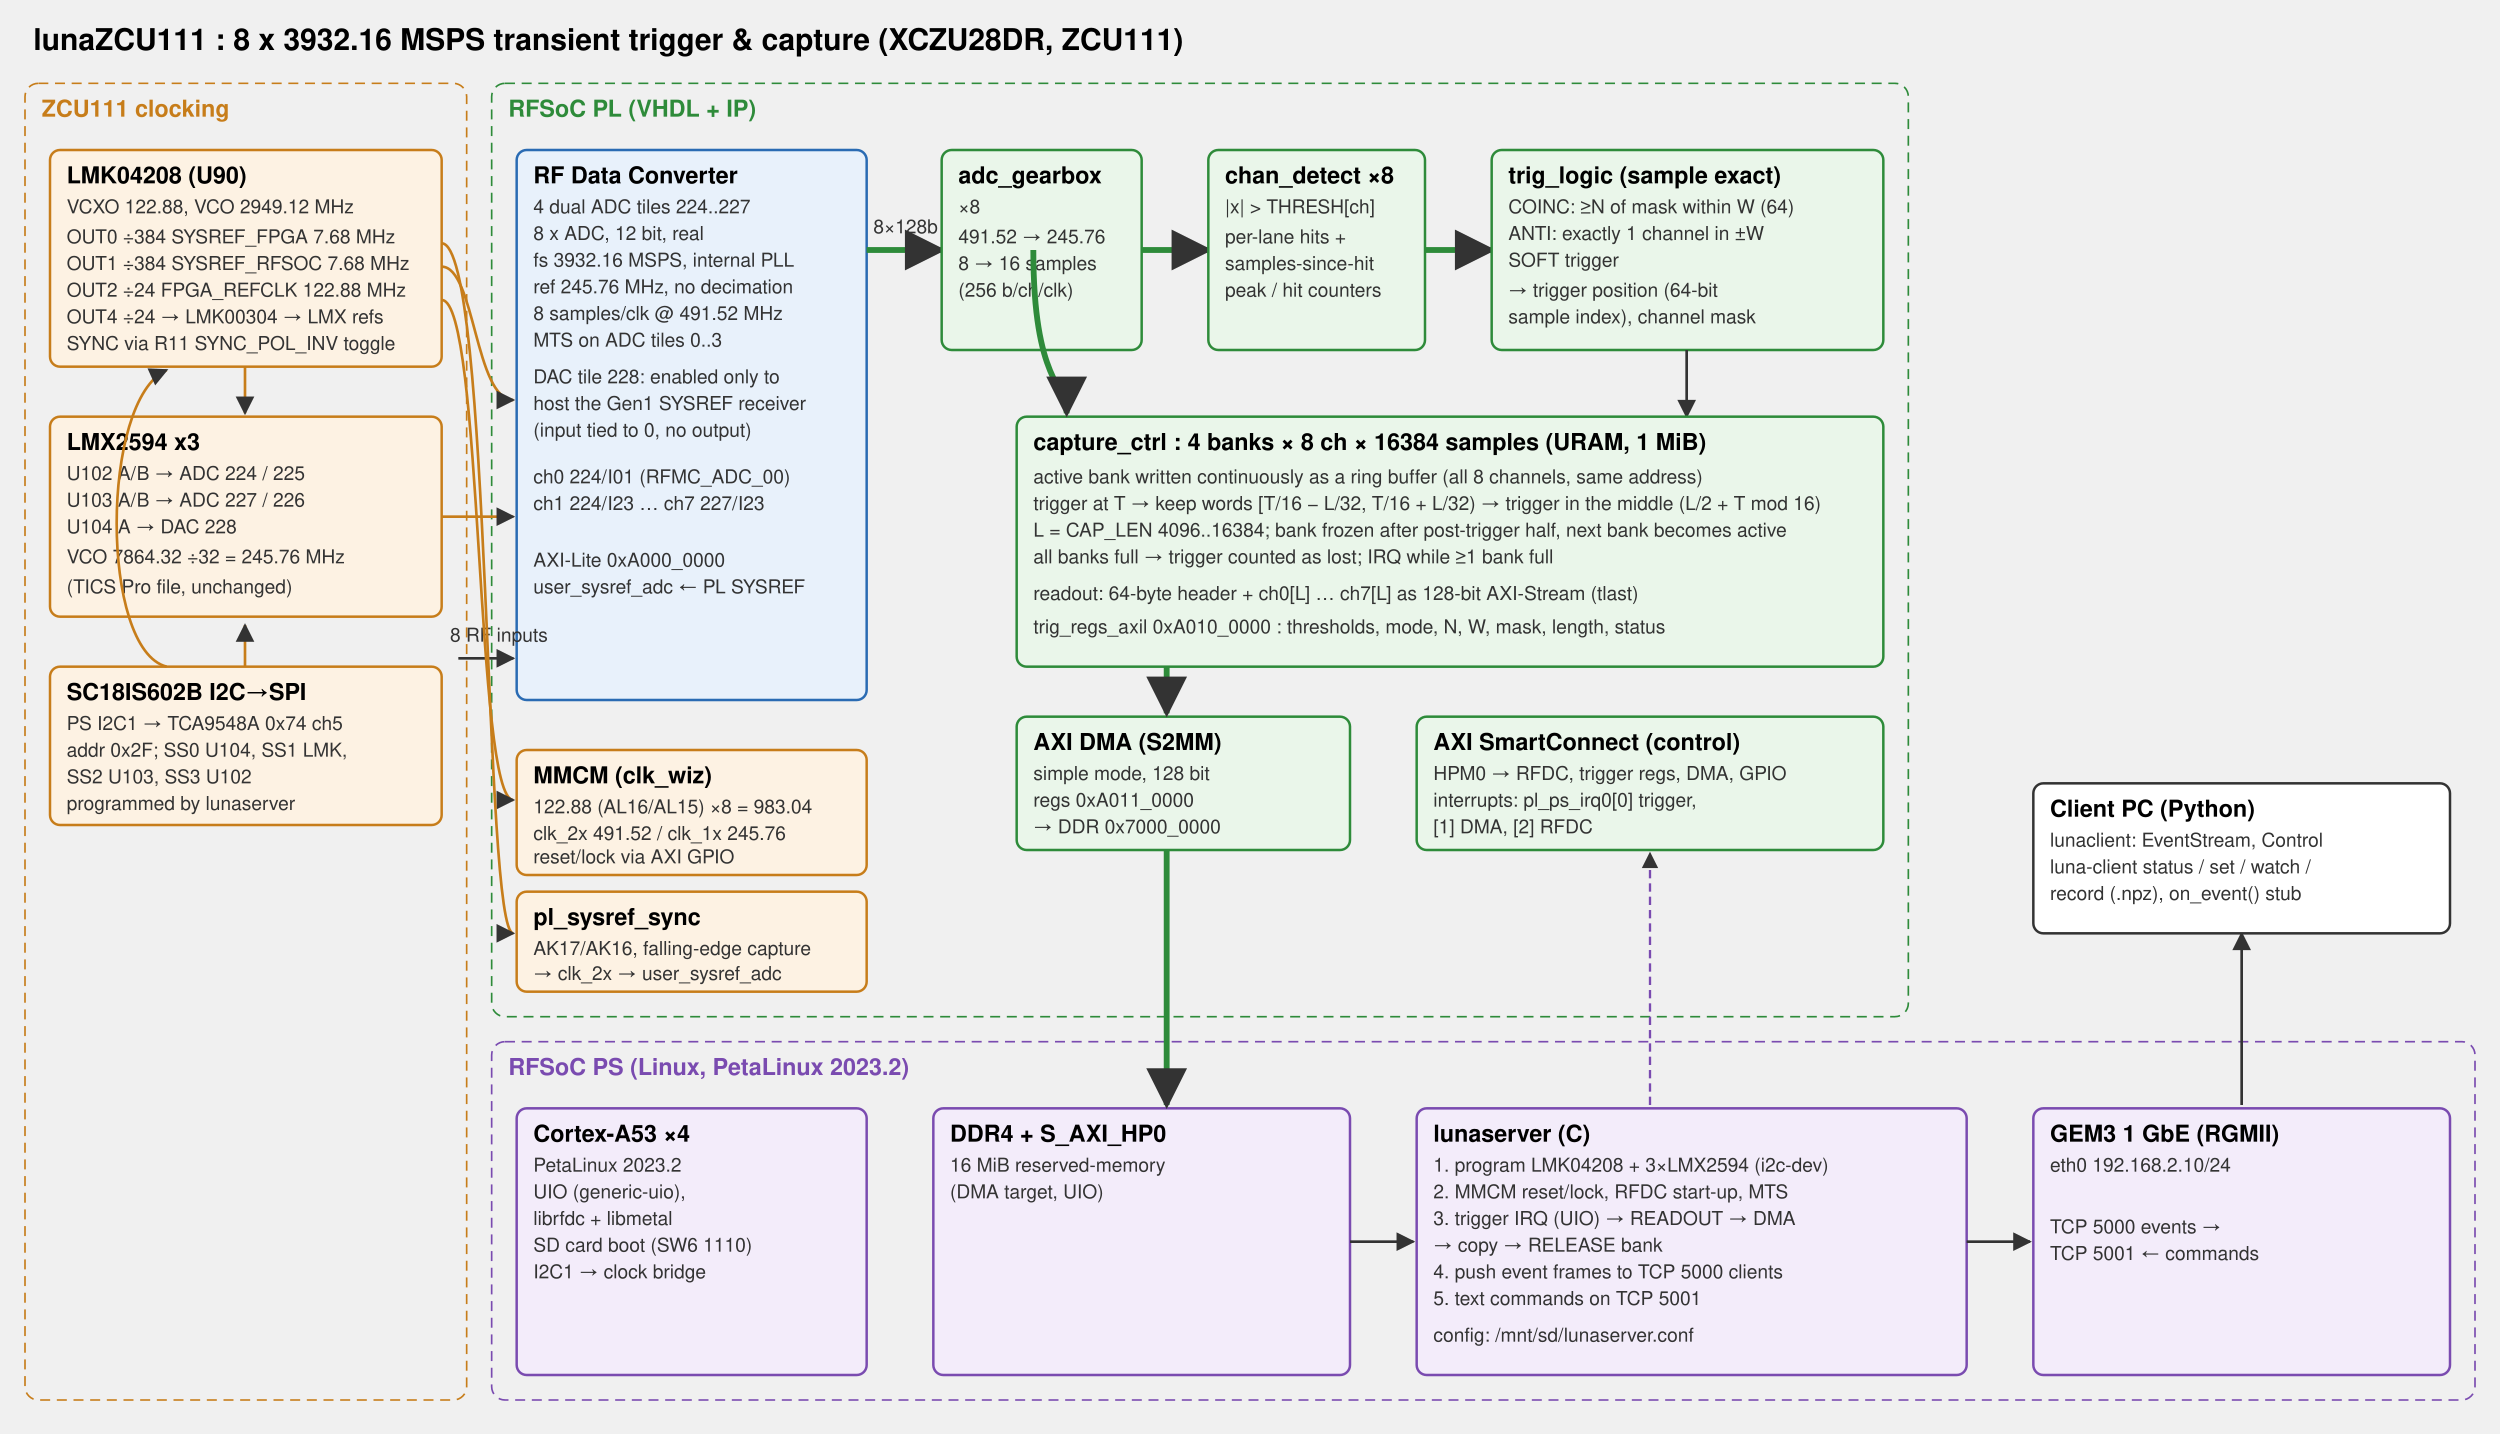
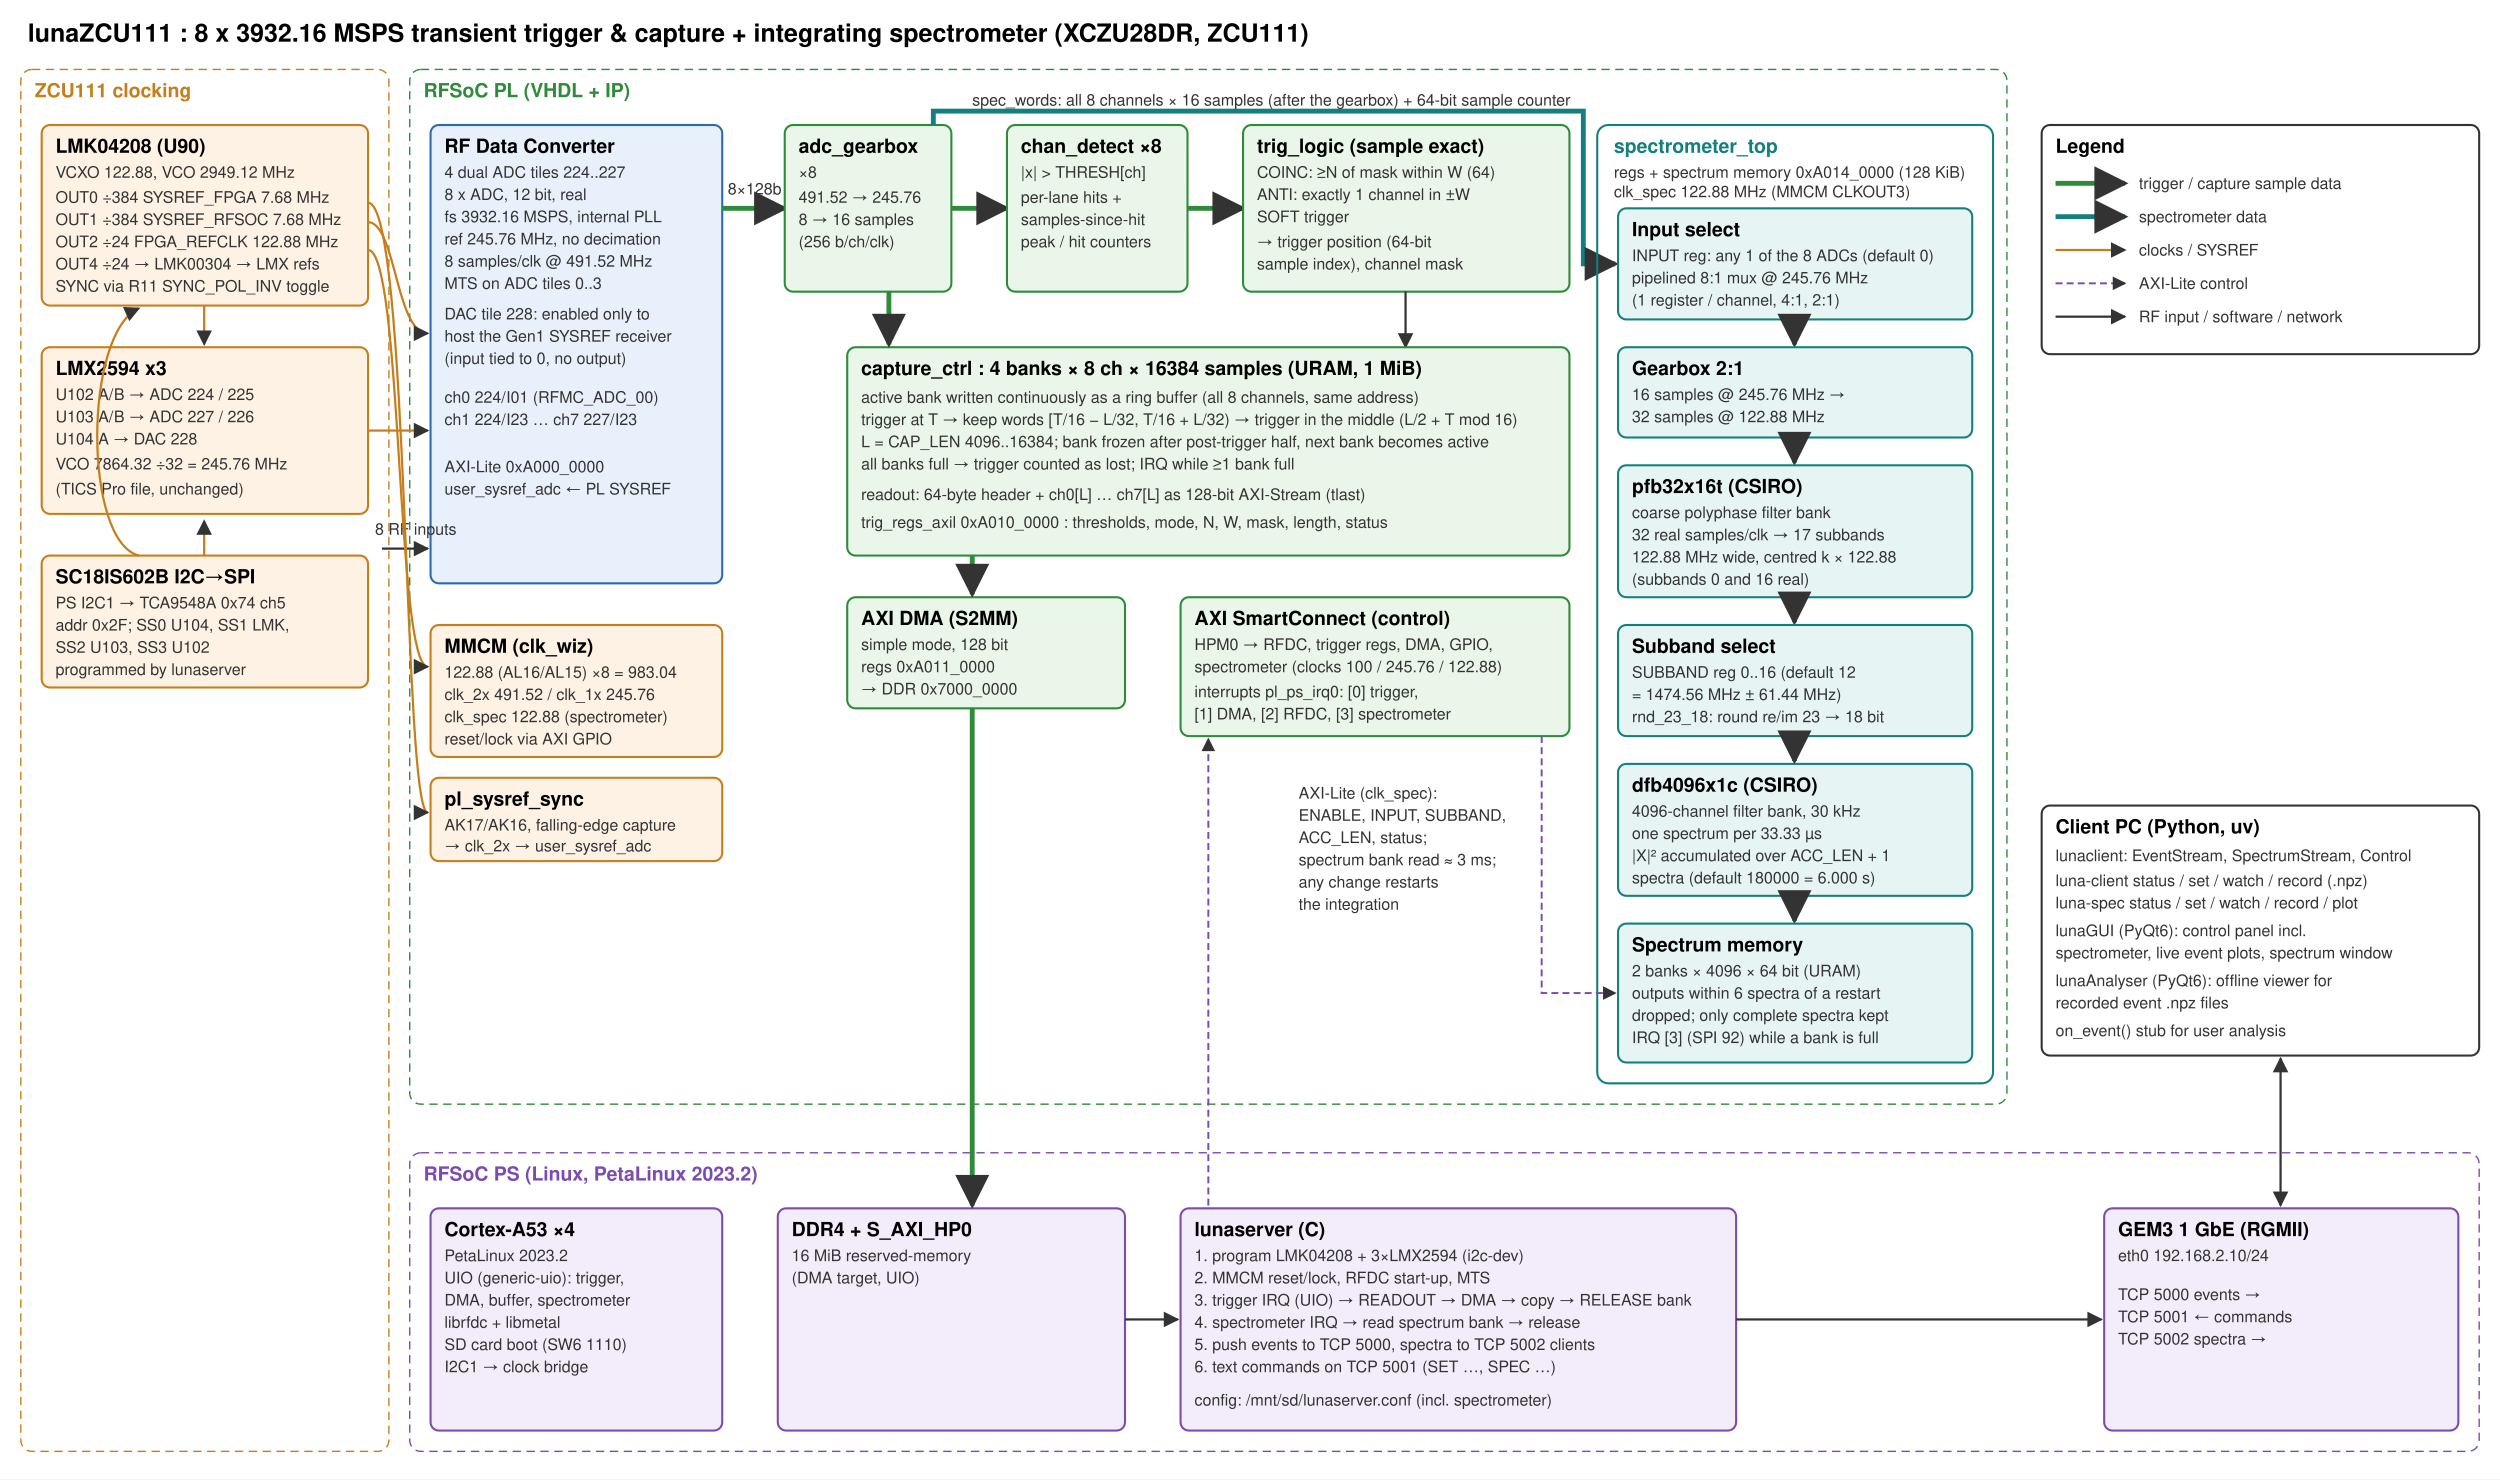
- <svg xmlns="http://www.w3.org/2000/svg" width="1500" height="860" viewBox="0 0 1500 860" font-family="Helvetica, Arial, sans-serif" font-size="13">
+ <svg xmlns="http://www.w3.org/2000/svg" width="1800" height="1065" viewBox="0 0 1800 1065" font-family="Helvetica, Arial, sans-serif" font-size="13">
  <defs>
    <marker id="a" viewBox="0 0 10 10" refX="9" refY="5" markerWidth="7" markerHeight="7" orient="auto-start-reverse">
      <path d="M0,0 L10,5 L0,10 z" fill="#333" />
    </marker>
    <style>
      .box{fill:#fff;stroke:#333;stroke-width:1.5}
      .clk{fill:#fdf2e3;stroke:#c77d1a;stroke-width:1.5}
      .rf{fill:#e8f1fb;stroke:#2a6bb3;stroke-width:1.5}
      .pl{fill:#eaf6ea;stroke:#2e8b3a;stroke-width:1.5}
+       .sp{fill:#e6f4f4;stroke:#13807f;stroke-width:1.5}
      .ps{fill:#f3ecfa;stroke:#7a4bb0;stroke-width:1.5}
      .ln{stroke:#333;stroke-width:1.6;fill:none;marker-end:url(#a)}
      .bus{stroke:#2e8b3a;stroke-width:3.5;fill:none;marker-end:url(#a)}
+       .sbus{stroke:#13807f;stroke-width:3.5;fill:none;marker-end:url(#a)}
      .ctl{stroke:#7a4bb0;stroke-width:1.4;fill:none;stroke-dasharray:5 3;marker-end:url(#a)}
      .ck{stroke:#c77d1a;stroke-width:1.6;fill:none;marker-end:url(#a)}
      .t{font-weight:bold;font-size:14px}
      .s{font-size:11.5px;fill:#333}
      .h{font-weight:bold;font-size:18px}
    </style>
  </defs>
-   <text x="20" y="30" class="h">lunaZCU111 : 8 x 3932.16 MSPS transient trigger &amp; capture (XCZU28DR, ZCU111)</text>
-   <rect x="15" y="50" width="265" height="790" rx="8" fill="none" stroke="#c77d1a" stroke-dasharray="6 4" />
+   <rect x="0" y="0" width="1800" height="1065" fill="#ffffff" />
+   <text x="20" y="30" class="h">lunaZCU111 : 8 x 3932.16 MSPS transient trigger &amp; capture + integrating spectrometer (XCZU28DR, ZCU111)</text>
+   <rect x="15" y="50" width="265" height="995" rx="8" fill="none" stroke="#c77d1a" stroke-dasharray="6 4" />
  <text x="25" y="70" class="t" fill="#c77d1a">ZCU111 clocking</text>
-   <rect x="295" y="50" width="850" height="560" rx="8" fill="none" stroke="#2e8b3a" stroke-dasharray="6 4" />
+   <rect x="295" y="50" width="1150" height="745" rx="8" fill="none" stroke="#2e8b3a" stroke-dasharray="6 4" />
  <text x="305" y="70" class="t" fill="#2e8b3a">RFSoC PL (VHDL + IP)</text>
-   <rect x="295" y="625" width="1190" height="215" rx="8" fill="none" stroke="#7a4bb0" stroke-dasharray="6 4" />
-   <text x="305" y="645" class="t" fill="#7a4bb0">RFSoC PS (Linux, PetaLinux 2023.2)</text>
+   <rect x="295" y="830" width="1490" height="215" rx="8" fill="none" stroke="#7a4bb0" stroke-dasharray="6 4" />
+   <text x="305" y="850" class="t" fill="#7a4bb0">RFSoC PS (Linux, PetaLinux 2023.2)</text>
  <rect x="30" y="90" width="235" height="130" class="clk" rx="6" />
  <text x="40" y="110" class="t">LMK04208 (U90)</text>
  <text x="40" y="128" class="s">VCXO 122.88, VCO 2949.12 MHz</text>
  <text x="40" y="146" class="s">OUT0 ÷384  SYSREF_FPGA 7.68 MHz</text>
  <text x="40" y="162" class="s">OUT1 ÷384  SYSREF_RFSOC 7.68 MHz</text>
  <text x="40" y="178" class="s">OUT2 ÷24   FPGA_REFCLK 122.88 MHz</text>
  <text x="40" y="194" class="s">OUT4 ÷24   → LMK00304 → LMX refs</text>
  <text x="40" y="210" class="s">SYNC via R11 SYNC_POL_INV toggle</text>
  <rect x="30" y="250" width="235" height="120" class="clk" rx="6" />
  <text x="40" y="270" class="t">LMX2594 x3</text>
  <text x="40" y="288" class="s">U102 A/B → ADC 224 / 225</text>
  <text x="40" y="304" class="s">U103 A/B → ADC 227 / 226</text>
  <text x="40" y="320" class="s">U104 A   → DAC 228</text>
  <text x="40" y="338" class="s">VCO 7864.32 ÷32 = 245.76 MHz</text>
  <text x="40" y="356" class="s">(TICS Pro file, unchanged)</text>
  <rect x="30" y="400" width="235" height="95" class="clk" rx="6" />
  <text x="40" y="420" class="t">SC18IS602B I2C→SPI</text>
  <text x="40" y="438" class="s">PS I2C1 → TCA9548A 0x74 ch5</text>
  <text x="40" y="454" class="s">addr 0x2F; SS0 U104, SS1 LMK,</text>
  <text x="40" y="470" class="s">SS2 U103, SS3 U102</text>
  <text x="40" y="486" class="s">programmed by lunaserver</text>
  <path d="M147,400 L147,375" class="ck" />
  <path d="M100,400 C60,390 60,240 100,222" class="ck" />
  <path d="M147,220 L147,248" class="ck" />
  <rect x="310" y="90" width="210" height="330" class="rf" rx="6" />
  <text x="320" y="110" class="t">RF Data Converter</text>
  <text x="320" y="128" class="s">4 dual ADC tiles 224..227</text>
  <text x="320" y="144" class="s">8 x ADC, 12 bit, real</text>
  <text x="320" y="160" class="s">fs 3932.16 MSPS, internal PLL</text>
  <text x="320" y="176" class="s">ref 245.76 MHz, no decimation</text>
  <text x="320" y="192" class="s">8 samples/clk @ 491.52 MHz</text>
  <text x="320" y="208" class="s">MTS on ADC tiles 0..3</text>
  <text x="320" y="230" class="s">DAC tile 228: enabled only to</text>
  <text x="320" y="246" class="s">host the Gen1 SYSREF receiver</text>
  <text x="320" y="262" class="s">(input tied to 0, no output)</text>
  <text x="320" y="290" class="s">ch0 224/I01 (RFMC_ADC_00)</text>
  <text x="320" y="306" class="s">ch1 224/I23 … ch7 227/I23</text>
  <text x="320" y="340" class="s">AXI-Lite 0xA000_0000</text>
  <text x="320" y="356" class="s">user_sysref_adc ← PL SYSREF</text>
  <path d="M265,310 L308,310" class="ck" />
  <path d="M265,160 C285,160 285,240 308,240" class="ck" />
  <text x="270" y="385" class="s" fill="#c77d1a">8 RF inputs</text>
  <path d="M275,395 L308,395" class="ln" />
-   <rect x="310" y="450" width="210" height="75" class="clk" rx="6" />
+   <rect x="310" y="450" width="210" height="95" class="clk" rx="6" />
  <text x="320" y="470" class="t">MMCM (clk_wiz)</text>
  <text x="320" y="488" class="s">122.88 (AL16/AL15) ×8 = 983.04</text>
  <text x="320" y="504" class="s">clk_2x 491.52 / clk_1x 245.76</text>
-   <text x="320" y="518" class="s">reset/lock via AXI GPIO</text>
-   <rect x="310" y="535" width="210" height="60" class="clk" rx="6" />
-   <text x="320" y="555" class="t">pl_sysref_sync</text>
-   <text x="320" y="573" class="s">AK17/AK16, falling-edge capture</text>
-   <text x="320" y="588" class="s">→ clk_2x → user_sysref_adc</text>
+   <text x="320" y="520" class="s">clk_spec 122.88 (spectrometer)</text>
+   <text x="320" y="536" class="s">reset/lock via AXI GPIO</text>
+   <rect x="310" y="560" width="210" height="60" class="clk" rx="6" />
+   <text x="320" y="580" class="t">pl_sysref_sync</text>
+   <text x="320" y="598" class="s">AK17/AK16, falling-edge capture</text>
+   <text x="320" y="613" class="s">→ clk_2x → user_sysref_adc</text>
  <path d="M265,180 C290,180 285,480 308,480" class="ck" />
-   <path d="M265,146 C295,146 290,560 308,560" class="ck" />
+   <path d="M265,146 C295,146 290,585 308,585" class="ck" />
  <path d="M520,150 L565,150" class="bus" />
  <text x="524" y="140" class="s">8×128b</text>
  <rect x="565" y="90" width="120" height="120" class="pl" rx="6" />
  <text x="575" y="110" class="t">adc_gearbox</text>
  <text x="575" y="128" class="s">×8</text>
  <text x="575" y="146" class="s">491.52 → 245.76</text>
  <text x="575" y="162" class="s">8 → 16 samples</text>
  <text x="575" y="178" class="s">(256 b/ch/clk)</text>
  <path d="M685,150 L725,150" class="bus" />
  <rect x="725" y="90" width="130" height="120" class="pl" rx="6" />
  <text x="735" y="110" class="t">chan_detect ×8</text>
  <text x="735" y="128" class="s">|x| &gt; THRESH[ch]</text>
  <text x="735" y="146" class="s">per-lane hits +</text>
  <text x="735" y="162" class="s">samples-since-hit</text>
  <text x="735" y="178" class="s">peak / hit counters</text>
  <path d="M855,150 L895,150" class="bus" />
  <rect x="895" y="90" width="235" height="120" class="pl" rx="6" />
  <text x="905" y="110" class="t">trig_logic (sample exact)</text>
  <text x="905" y="128" class="s">COINC: ≥N of mask within W (64)</text>
  <text x="905" y="144" class="s">ANTI: exactly 1 channel in ±W</text>
  <text x="905" y="160" class="s">SOFT trigger</text>
  <text x="905" y="178" class="s">→ trigger position (64-bit</text>
  <text x="905" y="194" class="s">sample index), channel mask</text>
  <path d="M1012,210 L1012,250" class="ln" />
  <rect x="610" y="250" width="520" height="150" class="pl" rx="6" />
  <text x="620" y="270" class="t">capture_ctrl : 4 banks × 8 ch × 16384 samples (URAM, 1 MiB)</text>
  <text x="620" y="290" class="s">active bank written continuously as a ring buffer (all 8 channels, same address)</text>
  <text x="620" y="306" class="s">trigger at T → keep words [T/16 − L/32, T/16 + L/32) → trigger in the middle (L/2 + T mod 16)</text>
  <text x="620" y="322" class="s">L = CAP_LEN 4096..16384; bank frozen after post-trigger half, next bank becomes active</text>
  <text x="620" y="338" class="s">all banks full → trigger counted as lost; IRQ while ≥1 bank full</text>
  <text x="620" y="360" class="s">readout: 64-byte header + ch0[L] … ch7[L] as 128-bit AXI-Stream (tlast)</text>
  <text x="620" y="380" class="s">trig_regs_axil 0xA010_0000 : thresholds, mode, N, W, mask, length, status</text>
-   <path d="M620,150 C620,230 640,230 640,248" class="bus" />
+   <path d="M640,210 L640,248" class="bus" />
  <rect x="610" y="430" width="200" height="80" class="pl" rx="6" />
  <text x="620" y="450" class="t">AXI DMA (S2MM)</text>
  <text x="620" y="468" class="s">simple mode, 128 bit</text>
  <text x="620" y="484" class="s">regs 0xA011_0000</text>
  <text x="620" y="500" class="s">→ DDR 0x7000_0000</text>
  <path d="M700,400 L700,428" class="bus" />
-   <rect x="850" y="430" width="280" height="80" class="pl" rx="6" />
+   <rect x="850" y="430" width="280" height="100" class="pl" rx="6" />
  <text x="860" y="450" class="t">AXI SmartConnect (control)</text>
-   <text x="860" y="468" class="s">HPM0 → RFDC, trigger regs, DMA, GPIO</text>
-   <text x="860" y="484" class="s">interrupts: pl_ps_irq0[0] trigger,</text>
-   <text x="860" y="500" class="s">[1] DMA, [2] RFDC</text>
-   <rect x="560" y="665" width="250" height="160" class="ps" rx="6" />
-   <text x="570" y="685" class="t">DDR4 + S_AXI_HP0</text>
-   <text x="570" y="703" class="s">16 MiB reserved-memory</text>
-   <text x="570" y="719" class="s">(DMA target, UIO)</text>
-   <path d="M700,510 L700,663" class="bus" />
-   <rect x="850" y="665" width="330" height="160" class="ps" rx="6" />
-   <text x="860" y="685" class="t">lunaserver (C)</text>
-   <text x="860" y="703" class="s">1. program LMK04208 + 3×LMX2594 (i2c-dev)</text>
-   <text x="860" y="719" class="s">2. MMCM reset/lock, RFDC start-up, MTS</text>
-   <text x="860" y="735" class="s">3. trigger IRQ (UIO) → READOUT → DMA</text>
-   <text x="860" y="751" class="s">    → copy → RELEASE bank</text>
-   <text x="860" y="767" class="s">4. push event frames to TCP 5000 clients</text>
-   <text x="860" y="783" class="s">5. text commands on TCP 5001</text>
-   <text x="860" y="805" class="s">config: /mnt/sd/lunaserver.conf</text>
-   <path d="M990,663 L990,512" class="ctl" />
-   <path d="M810,745 L848,745" class="ln" />
-   <rect x="310" y="665" width="210" height="160" class="ps" rx="6" />
-   <text x="320" y="685" class="t">Cortex-A53 ×4</text>
-   <text x="320" y="703" class="s">PetaLinux 2023.2</text>
-   <text x="320" y="719" class="s">UIO (generic-uio),</text>
-   <text x="320" y="735" class="s">librfdc + libmetal</text>
-   <text x="320" y="751" class="s">SD card boot (SW6 1110)</text>
-   <text x="320" y="767" class="s">I2C1 → clock bridge</text>
-   <rect x="1220" y="665" width="250" height="160" class="ps" rx="6" />
-   <text x="1230" y="685" class="t">GEM3 1 GbE (RGMII)</text>
-   <text x="1230" y="703" class="s">eth0 192.168.2.10/24</text>
-   <path d="M1180,745 L1218,745" class="ln" />
-   <text x="1230" y="740" class="s">TCP 5000 events →</text>
-   <text x="1230" y="756" class="s">TCP 5001 ← commands</text>
-   <path d="M1345,663 L1345,560" class="ln" />
-   <rect x="1220" y="470" width="250" height="90" class="box" rx="6" />
-   <text x="1230" y="490" class="t">Client PC (Python)</text>
-   <text x="1230" y="508" class="s">lunaclient: EventStream, Control</text>
-   <text x="1230" y="524" class="s">luna-client status / set / watch /</text>
-   <text x="1230" y="540" class="s">record (.npz), on_event() stub</text>
+   <text x="860" y="468" class="s">HPM0 → RFDC, trigger regs, DMA, GPIO,</text>
+   <text x="860" y="484" class="s">spectrometer (clocks 100 / 245.76 / 122.88)</text>
+   <text x="860" y="502" class="s">interrupts pl_ps_irq0: [0] trigger,</text>
+   <text x="860" y="518" class="s">[1] DMA, [2] RFDC, [3] spectrometer</text>
+   <path d="M672,90 L672,80 L1140,80 L1140,190 L1163,190" class="sbus" />
+   <text x="700" y="76" class="s" fill="#13807f">spec_words: all 8 channels × 16 samples (after the gearbox) + 64-bit sample counter</text>
+   <rect x="1150" y="90" width="285" height="690" rx="8" fill="none" stroke="#13807f" stroke-width="1.5" />
+   <text x="1162" y="110" class="t" fill="#13807f">spectrometer_top</text>
+   <text x="1162" y="128" class="s">regs + spectrum memory 0xA014_0000 (128 KiB)</text>
+   <text x="1162" y="142" class="s">clk_spec 122.88 MHz (MMCM CLKOUT3)</text>
+   <rect x="1165" y="150" width="255" height="80" class="sp" rx="6" />
+   <text x="1175" y="170" class="t">Input select</text>
+   <text x="1175" y="188" class="s">INPUT reg: any 1 of the 8 ADCs (default 0)</text>
+   <text x="1175" y="204" class="s">pipelined 8:1 mux @ 245.76 MHz</text>
+   <text x="1175" y="220" class="s">(1 register / channel, 4:1, 2:1)</text>
+   <path d="M1292,230 L1292,248" class="sbus" />
+   <rect x="1165" y="250" width="255" height="65" class="sp" rx="6" />
+   <text x="1175" y="270" class="t">Gearbox 2:1</text>
+   <text x="1175" y="288" class="s">16 samples @ 245.76 MHz →</text>
+   <text x="1175" y="304" class="s">32 samples @ 122.88 MHz</text>
+   <path d="M1292,315 L1292,333" class="sbus" />
+   <rect x="1165" y="335" width="255" height="95" class="sp" rx="6" />
+   <text x="1175" y="355" class="t">pfb32x16t (CSIRO)</text>
+   <text x="1175" y="373" class="s">coarse polyphase filter bank</text>
+   <text x="1175" y="389" class="s">32 real samples/clk → 17 subbands</text>
+   <text x="1175" y="405" class="s">122.88 MHz wide, centred k × 122.88</text>
+   <text x="1175" y="421" class="s">(subbands 0 and 16 real)</text>
+   <path d="M1292,430 L1292,448" class="sbus" />
+   <rect x="1165" y="450" width="255" height="80" class="sp" rx="6" />
+   <text x="1175" y="470" class="t">Subband select</text>
+   <text x="1175" y="488" class="s">SUBBAND reg 0..16 (default 12</text>
+   <text x="1175" y="504" class="s">= 1474.56 MHz ± 61.44 MHz)</text>
+   <text x="1175" y="520" class="s">rnd_23_18: round re/im 23 → 18 bit</text>
+   <path d="M1292,530 L1292,548" class="sbus" />
+   <rect x="1165" y="550" width="255" height="95" class="sp" rx="6" />
+   <text x="1175" y="570" class="t">dfb4096x1c (CSIRO)</text>
+   <text x="1175" y="588" class="s">4096-channel filter bank, 30 kHz</text>
+   <text x="1175" y="604" class="s">one spectrum per 33.33 µs</text>
+   <text x="1175" y="620" class="s">|X|² accumulated over ACC_LEN + 1</text>
+   <text x="1175" y="636" class="s">spectra (default 180000 = 6.000 s)</text>
+   <path d="M1292,645 L1292,663" class="sbus" />
+   <rect x="1165" y="665" width="255" height="100" class="sp" rx="6" />
+   <text x="1175" y="685" class="t">Spectrum memory</text>
+   <text x="1175" y="703" class="s">2 banks × 4096 × 64 bit (URAM)</text>
+   <text x="1175" y="719" class="s">outputs within 6 spectra of a restart</text>
+   <text x="1175" y="735" class="s">dropped; only complete spectra kept</text>
+   <text x="1175" y="751" class="s">IRQ [3] (SPI 92) while a bank is full</text>
+   <path d="M1110,530 L1110,715 L1163,715" class="ctl" />
+   <text x="935" y="575" class="s" fill="#7a4bb0">AXI-Lite (clk_spec):</text>
+   <text x="935" y="591" class="s" fill="#7a4bb0">ENABLE, INPUT, SUBBAND,</text>
+   <text x="935" y="607" class="s" fill="#7a4bb0">ACC_LEN, status;</text>
+   <text x="935" y="623" class="s" fill="#7a4bb0">spectrum bank read ≈ 3 ms;</text>
+   <text x="935" y="639" class="s" fill="#7a4bb0">any change restarts</text>
+   <text x="935" y="655" class="s" fill="#7a4bb0">the integration</text>
+   <rect x="310" y="870" width="210" height="160" class="ps" rx="6" />
+   <text x="320" y="890" class="t">Cortex-A53 ×4</text>
+   <text x="320" y="908" class="s">PetaLinux 2023.2</text>
+   <text x="320" y="924" class="s">UIO (generic-uio): trigger,</text>
+   <text x="320" y="940" class="s">DMA, buffer, spectrometer</text>
+   <text x="320" y="956" class="s">librfdc + libmetal</text>
+   <text x="320" y="972" class="s">SD card boot (SW6 1110)</text>
+   <text x="320" y="988" class="s">I2C1 → clock bridge</text>
+   <rect x="560" y="870" width="250" height="160" class="ps" rx="6" />
+   <text x="570" y="890" class="t">DDR4 + S_AXI_HP0</text>
+   <text x="570" y="908" class="s">16 MiB reserved-memory</text>
+   <text x="570" y="924" class="s">(DMA target, UIO)</text>
+   <path d="M700,510 L700,868" class="bus" />
+   <rect x="850" y="870" width="400" height="160" class="ps" rx="6" />
+   <text x="860" y="890" class="t">lunaserver (C)</text>
+   <text x="860" y="908" class="s">1. program LMK04208 + 3×LMX2594 (i2c-dev)</text>
+   <text x="860" y="924" class="s">2. MMCM reset/lock, RFDC start-up, MTS</text>
+   <text x="860" y="940" class="s">3. trigger IRQ (UIO) → READOUT → DMA → copy → RELEASE bank</text>
+   <text x="860" y="956" class="s">4. spectrometer IRQ → read spectrum bank → release</text>
+   <text x="860" y="972" class="s">5. push events to TCP 5000, spectra to TCP 5002 clients</text>
+   <text x="860" y="988" class="s">6. text commands on TCP 5001 (SET …, SPEC …)</text>
+   <text x="860" y="1012" class="s">config: /mnt/sd/lunaserver.conf (incl. spectrometer)</text>
+   <path d="M870,868 L870,532" class="ctl" />
+   <path d="M810,950 L848,950" class="ln" />
+   <rect x="1515" y="870" width="255" height="160" class="ps" rx="6" />
+   <text x="1525" y="890" class="t">GEM3 1 GbE (RGMII)</text>
+   <text x="1525" y="908" class="s">eth0 192.168.2.10/24</text>
+   <text x="1525" y="936" class="s">TCP 5000 events →</text>
+   <text x="1525" y="952" class="s">TCP 5001 ← commands</text>
+   <text x="1525" y="968" class="s">TCP 5002 spectra →</text>
+   <path d="M1250,950 L1513,950" class="ln" />
+   <path d="M1642,868 L1642,762" class="ln" style="marker-start:url(#a)" />
+   <rect x="1470" y="580" width="315" height="180" class="box" rx="6" />
+   <text x="1480" y="600" class="t">Client PC (Python, uv)</text>
+   <text x="1480" y="620" class="s">lunaclient: EventStream, SpectrumStream, Control</text>
+   <text x="1480" y="638" class="s">luna-client status / set / watch / record (.npz)</text>
+   <text x="1480" y="654" class="s">luna-spec status / set / watch / record / plot</text>
+   <text x="1480" y="674" class="s">lunaGUI (PyQt6): control panel incl.</text>
+   <text x="1480" y="690" class="s">spectrometer, live event plots, spectrum window</text>
+   <text x="1480" y="710" class="s">lunaAnalyser (PyQt6): offline viewer for</text>
+   <text x="1480" y="726" class="s">recorded event .npz files</text>
+   <text x="1480" y="746" class="s">on_event() stub for user analysis</text>
+   <rect x="1470" y="90" width="315" height="165" class="box" rx="6" />
+   <text x="1480" y="110" class="t">Legend</text>
+   <path d="M1480,132 L1530,132" class="bus" />
+   <text x="1540" y="136" class="s">trigger / capture sample data</text>
+   <path d="M1480,156 L1530,156" class="sbus" />
+   <text x="1540" y="160" class="s">spectrometer data</text>
+   <path d="M1480,180 L1530,180" class="ck" />
+   <text x="1540" y="184" class="s">clocks / SYSREF</text>
+   <path d="M1480,204 L1530,204" class="ctl" />
+   <text x="1540" y="208" class="s">AXI-Lite control</text>
+   <path d="M1480,228 L1530,228" class="ln" />
+   <text x="1540" y="232" class="s">RF input / software / network</text>
</svg>
